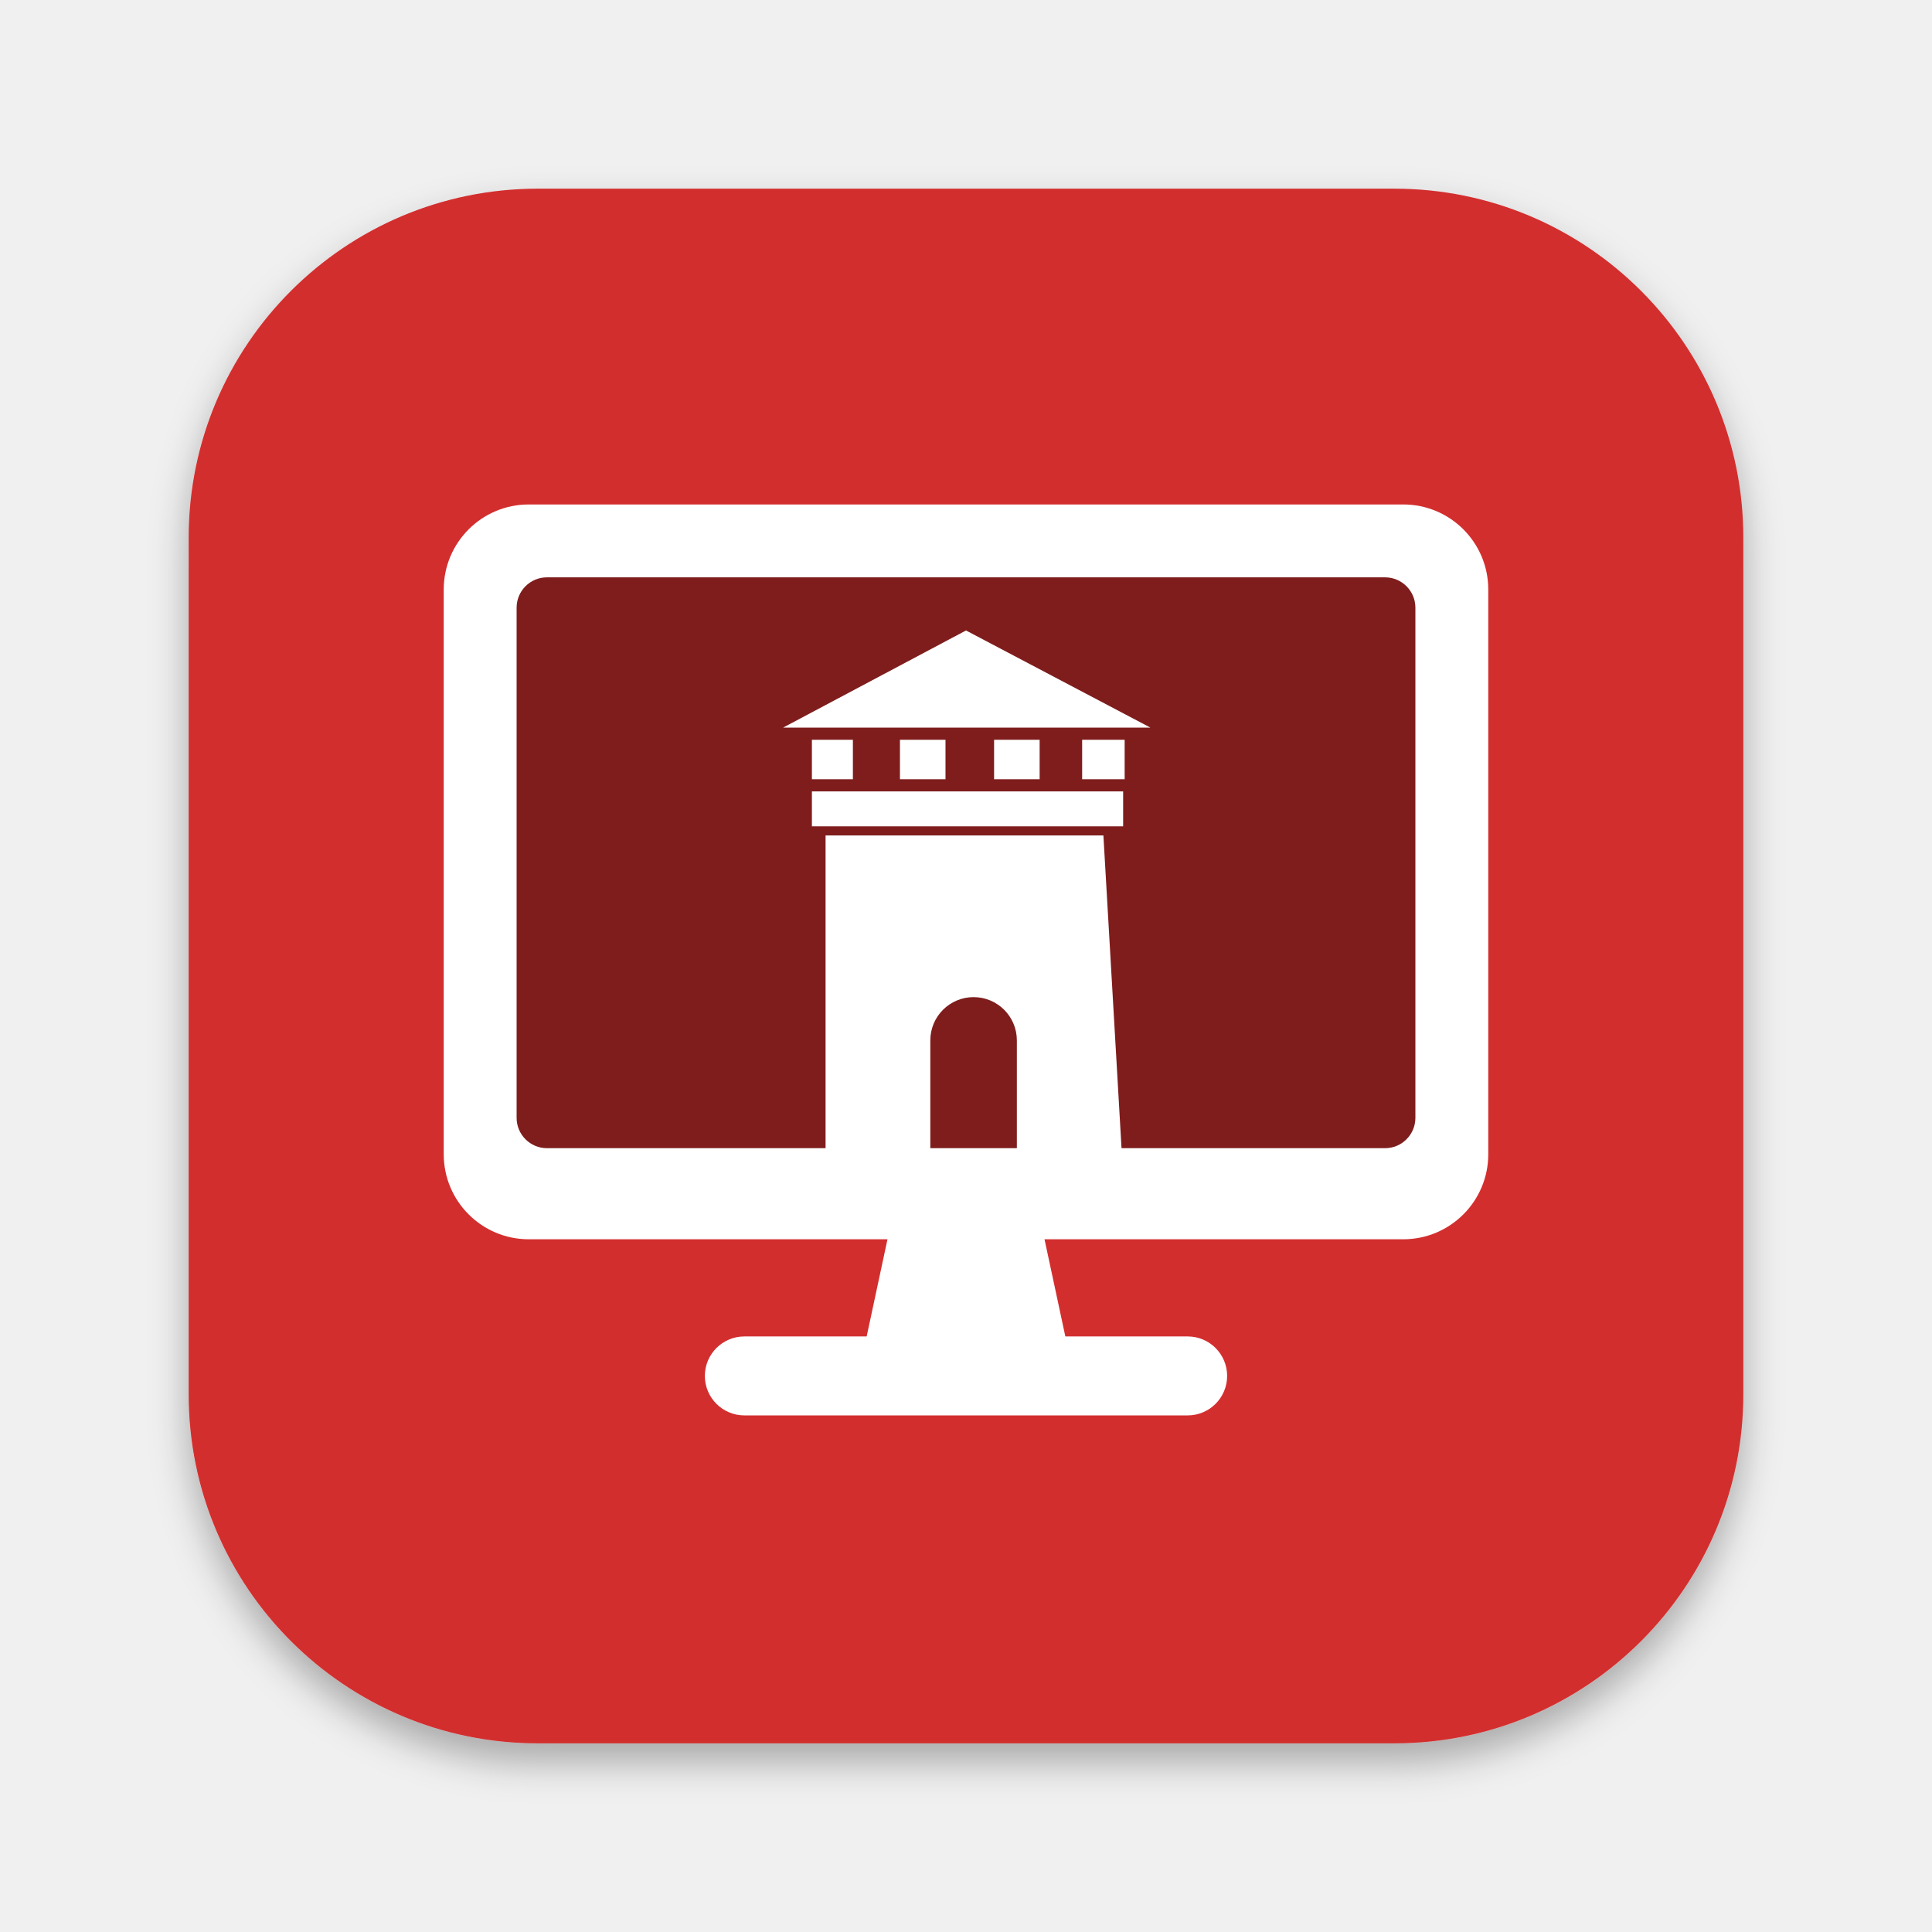
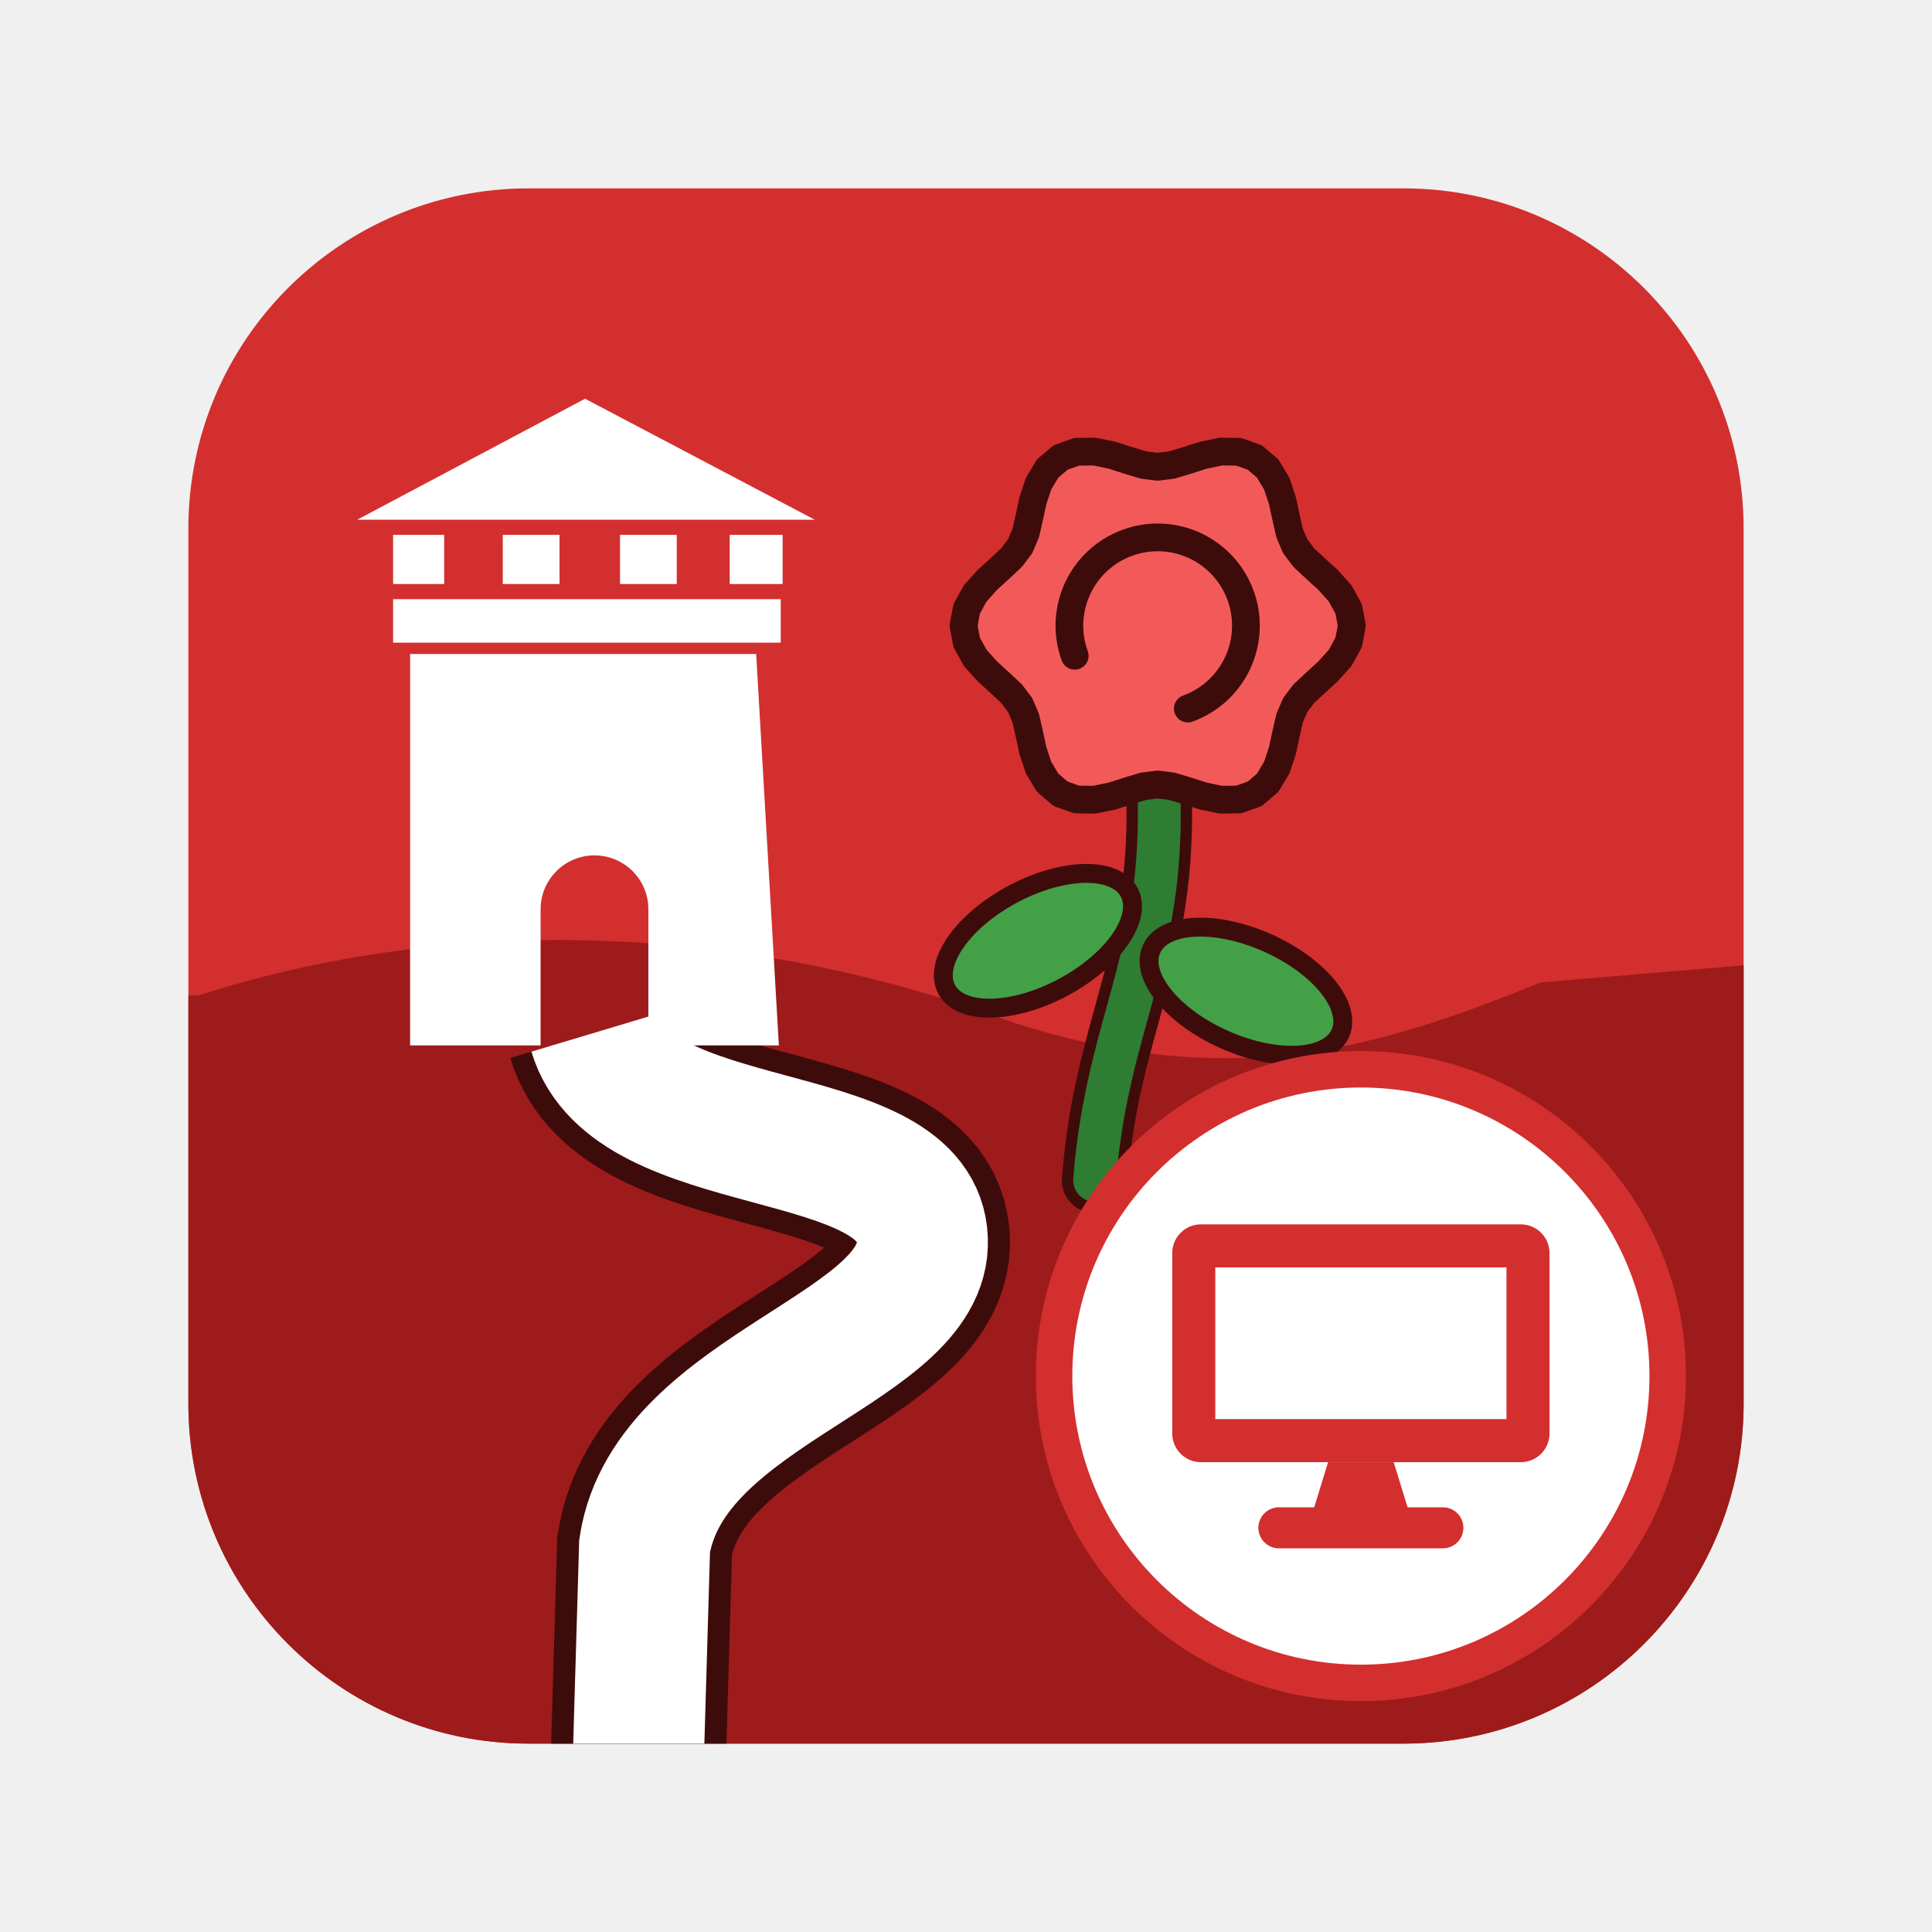
<svg xmlns="http://www.w3.org/2000/svg" viewBox="0 0 1024 1024" width="1024" height="1024">
-   <defs>
-     <filter id="schatten" x="-10%" y="-10%" width="120%" height="130%">
-       <feGaussianBlur in="SourceAlpha" stdDeviation="10" />
-       <feOffset dy="10" result="b" />
-       <feComponentTransfer>
-         <feFuncA type="linear" slope="0.3" />
-       </feComponentTransfer>
-       <feMerge>
-         <feMergeNode />
-         <feMergeNode in="SourceGraphic" />
-       </feMerge>
-     </filter>
-   </defs>
-   <rect x="100" y="100" width="824" height="824" rx="185" fill="#D32F2F" filter="url(#schatten)" />
-   <g transform="translate(100 100) scale(0.8046875)">
-     <rect x="168" y="208" width="688" height="484" rx="56" fill="#FFFFFF" />
-     <rect x="216" y="256" width="592" height="376" rx="20" fill="#7F1D1D" />
-     <g transform="translate(373.5 274)">
-       <path fill="#FFFFFF" fill-rule="evenodd" d="M138.5 17L18 81H260Z M37 89H243V115H37Z M64 89V115H95V89Z M125 89V115H157V89Z M187 89V115H215V89Z M37 123H242V146H37Z M46 152H229L241 359H46Z M115 359V287A28.5 28.5 0 0 1 172 287V359Z" />
+   <g transform="translate(512 512) scale(0.805) translate(-512 -512)">
+     <defs>
+       <clipPath id="feld">
+         <rect width="1024" height="1024" rx="224" />
+       </clipPath>
+     </defs>
+     <g clip-path="url(#feld)">
+       <rect width="1024" height="1024" fill="#D32F2F" />
+       <g transform="translate(24 14) scale(0.83)">
+         <path fill="#9E1B1B" d="M-300 643 L-20 623 C 200 553 430 573 620 643 C 800 703 920 663 1044 613 L1400 583 V1400 H-300 Z" />
+         <path d="M293 653 C 323 753 543 723 553 813 C 563 903 353 933 333 1060 L323 1400" fill="none" stroke="#3E0B0B" stroke-width="139" />
+         <path d="M293 653 C 323 753 543 723 553 813 C 563 903 353 933 333 1060 L323 1400" fill="none" stroke="#FFFFFF" stroke-width="104" />
+         <g transform="translate(78.0 124.5) scale(1.5)">
+           <path fill="#FFFFFF" fill-rule="evenodd" d="M138.5 17L18 81H260Z M37 89H243V115H37Z M64 89V115H95V89Z M125 89V115H157V89Z M187 89V115H215V89Z M37 123H242V146H37Z M46 152H229L241 359H46Z M115 359V287A28.5 28.5 0 0 1 172 287V359Z" />
+         </g>
+         <path d="M740 442 C 750 590 700 640 690 770" fill="none" stroke="#3E0B0B" stroke-width="52" stroke-linecap="round" />
+         <path d="M740 442 C 750 590 700 640 690 770" fill="none" stroke="#2E7D32" stroke-width="34" stroke-linecap="round" />
+         <ellipse cx="645" cy="580" rx="82" ry="42" transform="rotate(-28 645 580)" fill="#43A047" stroke="#3E0B0B" stroke-width="15" />
+         <ellipse cx="810" cy="620" rx="82" ry="42" transform="rotate(24 810 620)" fill="#43A047" stroke="#3E0B0B" stroke-width="15" />
+         <path d="M894.0 330.0 L891.5 343.3 L884.8 355.5 L875.2 366.2 L865.0 375.5 L855.9 384.0 L849.1 393.0 L844.7 403.3 L841.9 415.5 L839.0 429.0 L834.5 442.6 L827.3 454.6 L817.0 463.4 L804.3 467.9 L790.3 468.1 L776.2 465.2 L763.1 461.0 L751.1 457.4 L740.0 456.0 L728.9 457.4 L716.9 461.0 L703.8 465.2 L689.7 468.1 L675.7 467.9 L663.0 463.4 L652.7 454.6 L645.5 442.6 L641.0 429.0 L638.1 415.5 L635.3 403.3 L630.9 393.0 L624.1 384.0 L615.0 375.5 L604.8 366.2 L595.2 355.5 L588.5 343.3 L586.0 330.0 L588.5 316.7 L595.2 304.5 L604.8 293.8 L615.0 284.5 L624.1 276.0 L630.9 267.0 L635.3 256.7 L638.1 244.5 L641.0 231.0 L645.5 217.4 L652.7 205.4 L663.0 196.6 L675.7 192.1 L689.7 191.9 L703.8 194.8 L716.9 199.0 L728.9 202.6 L740.0 204.0 L751.1 202.6 L763.1 199.0 L776.2 194.8 L790.3 191.9 L804.3 192.1 L817.0 196.6 L827.3 205.4 L834.5 217.4 L839.0 231.0 L841.9 244.5 L844.7 256.7 L849.1 267.0 L855.9 276.0 L865.0 284.5 L875.2 293.8 L884.8 304.5 L891.5 316.7 L894.0 330.0Z" fill="#F25A5A" stroke="#3E0B0B" stroke-width="22" stroke-linejoin="round" />
+         <path d="M674.2 353.9 A70.0 70.0 0 1 1 763.9 395.8" fill="none" stroke="#3E0B0B" stroke-width="22" stroke-linecap="round" />
+       </g>
    </g>
-     <path fill="#FFFFFF" d="M462 684 H562 L580 768 H444 Z" />
-     <rect x="340" y="756" width="344" height="52" rx="26" fill="#FFFFFF" />
+     <circle cx="772" cy="782" r="214" fill="#D32F2F" />
+     <circle cx="772" cy="782" r="190" fill="#FFFFFF" />
+     <g transform="translate(637.0 647.0) scale(0.675)" fill="#D32F2F">
+       <path fill-rule="evenodd" d="M44 52 H356 A28 28 0 0 1 384 80 V256 A28 28 0 0 1 356 284 H44 A28 28 0 0 1 16 256 V80 A28 28 0 0 1 44 52 Z M58 94 V242 H342 V94 Z" />
+       <path d="M168 284 H232 L248 336 H152 Z" />
+       <rect x="100" y="328" width="200" height="40" rx="20" />
+     </g>
  </g>
</svg>
